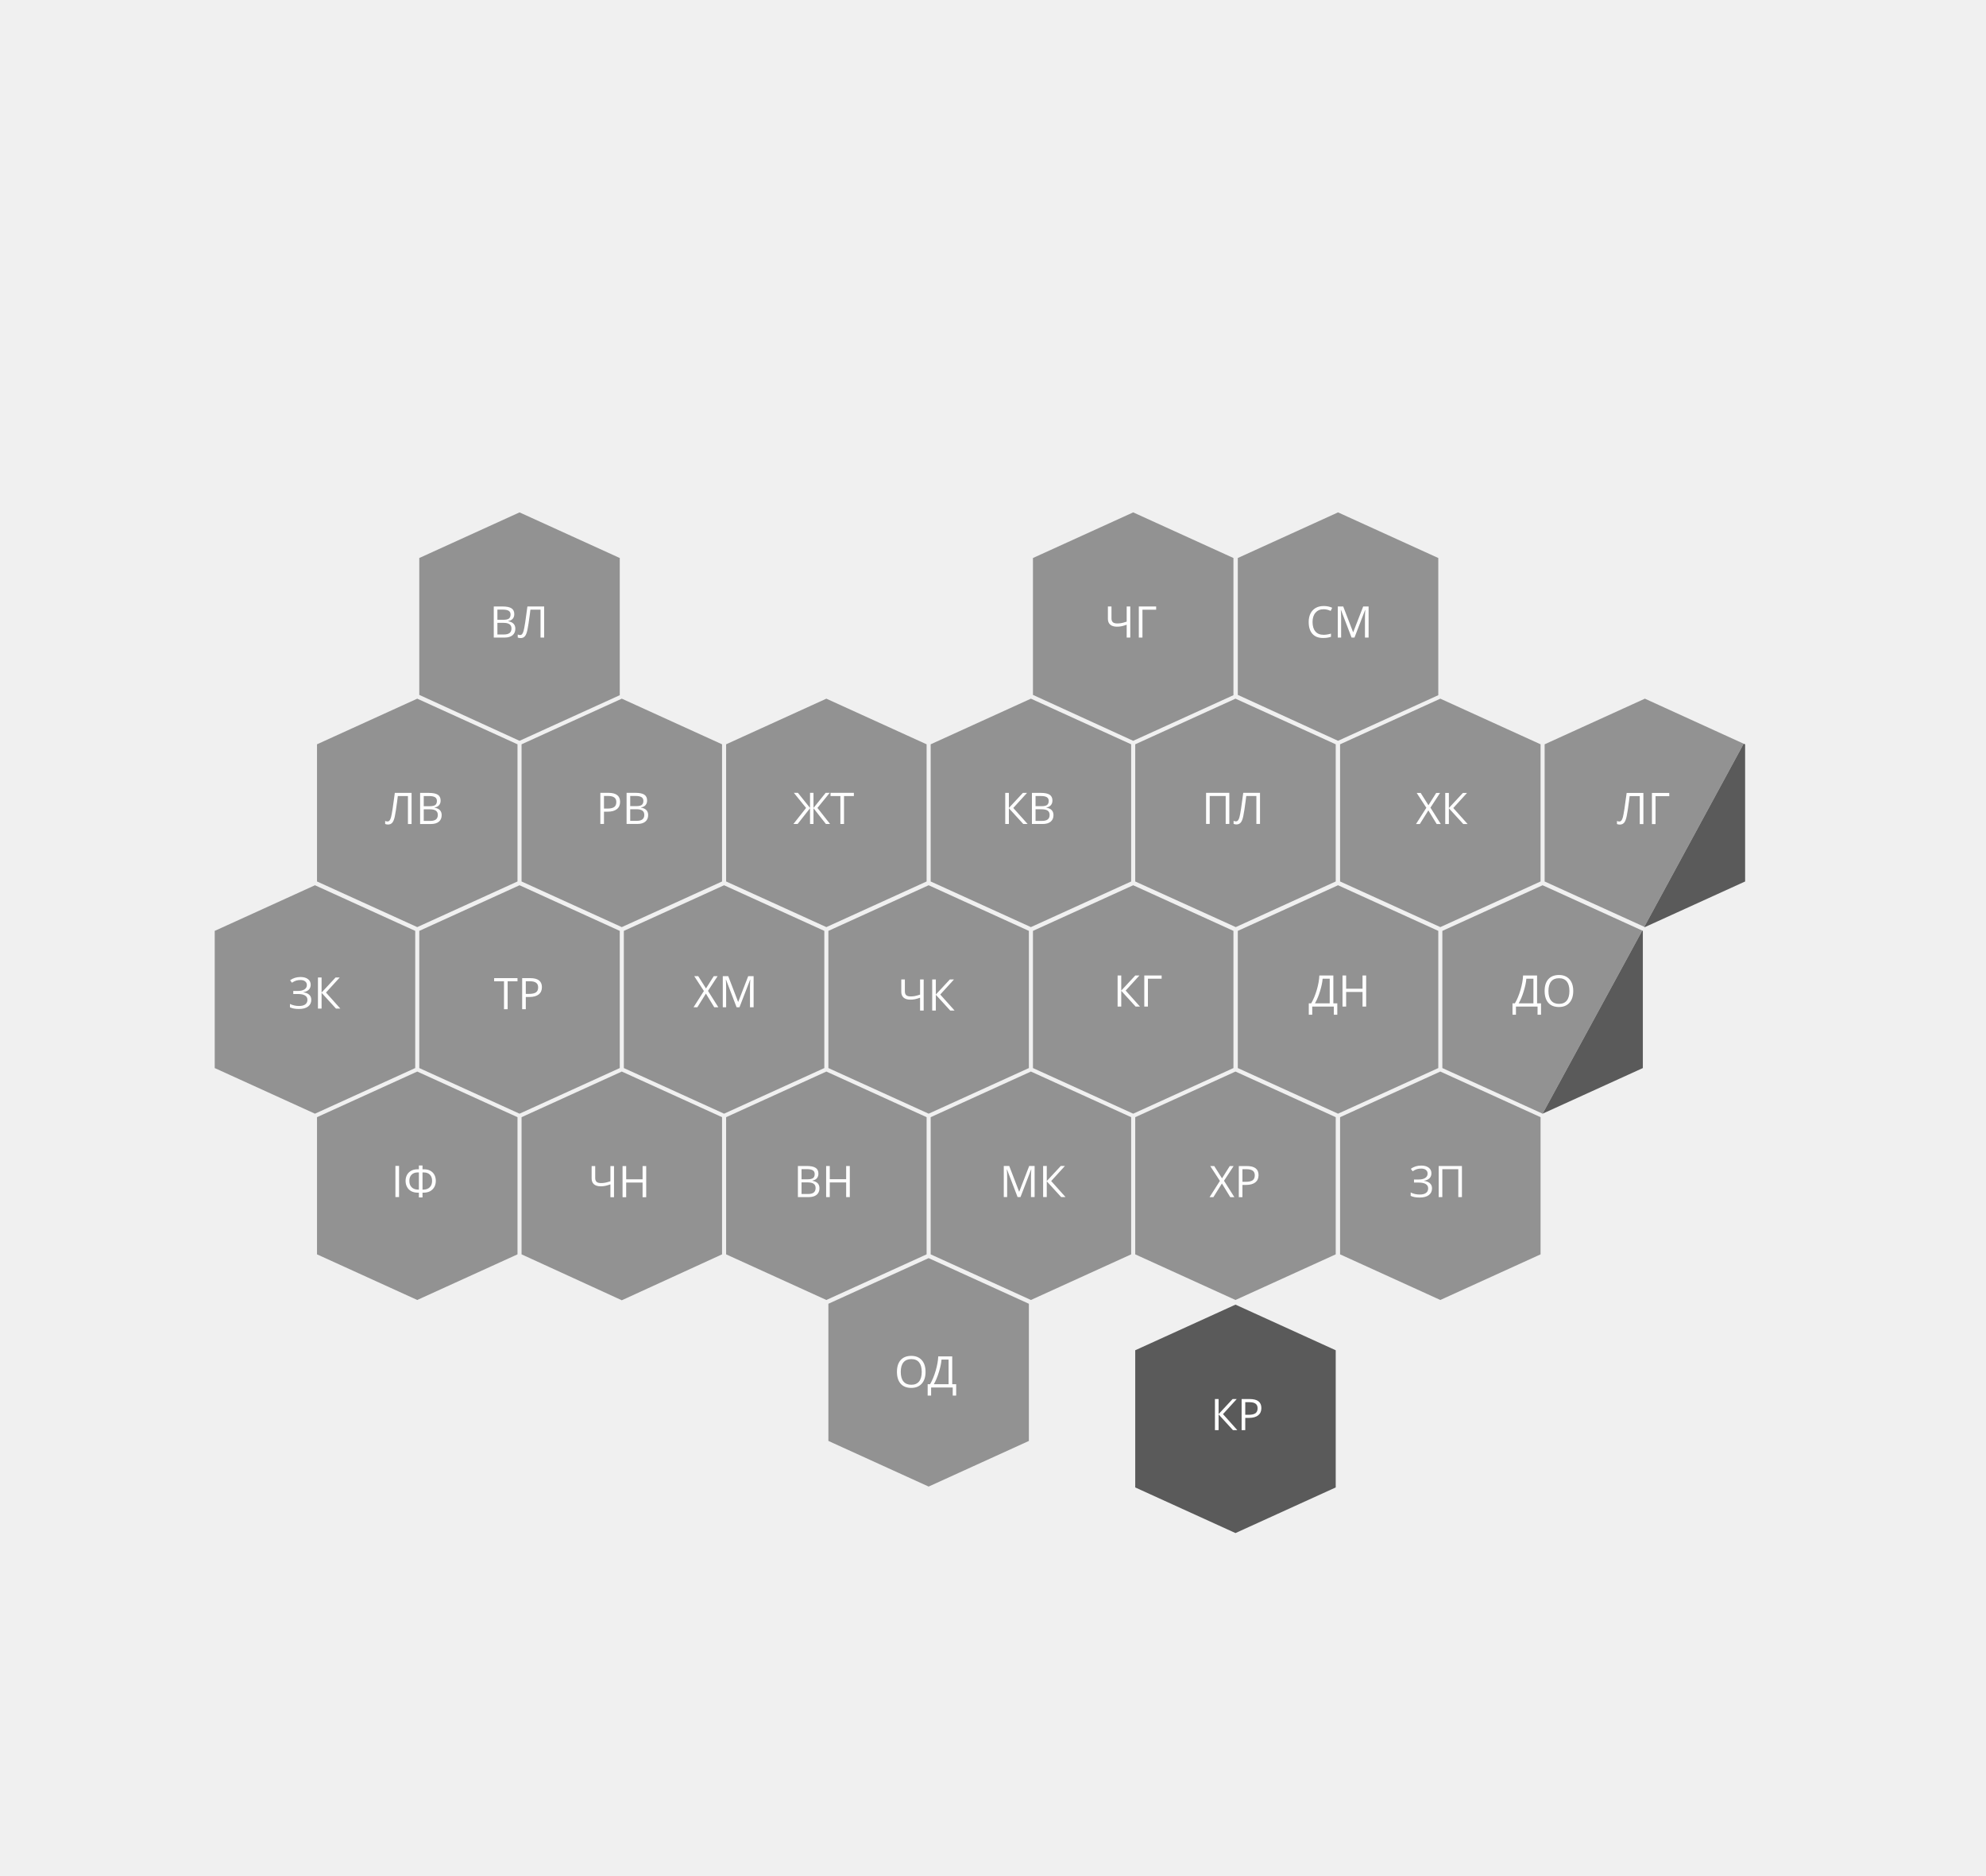
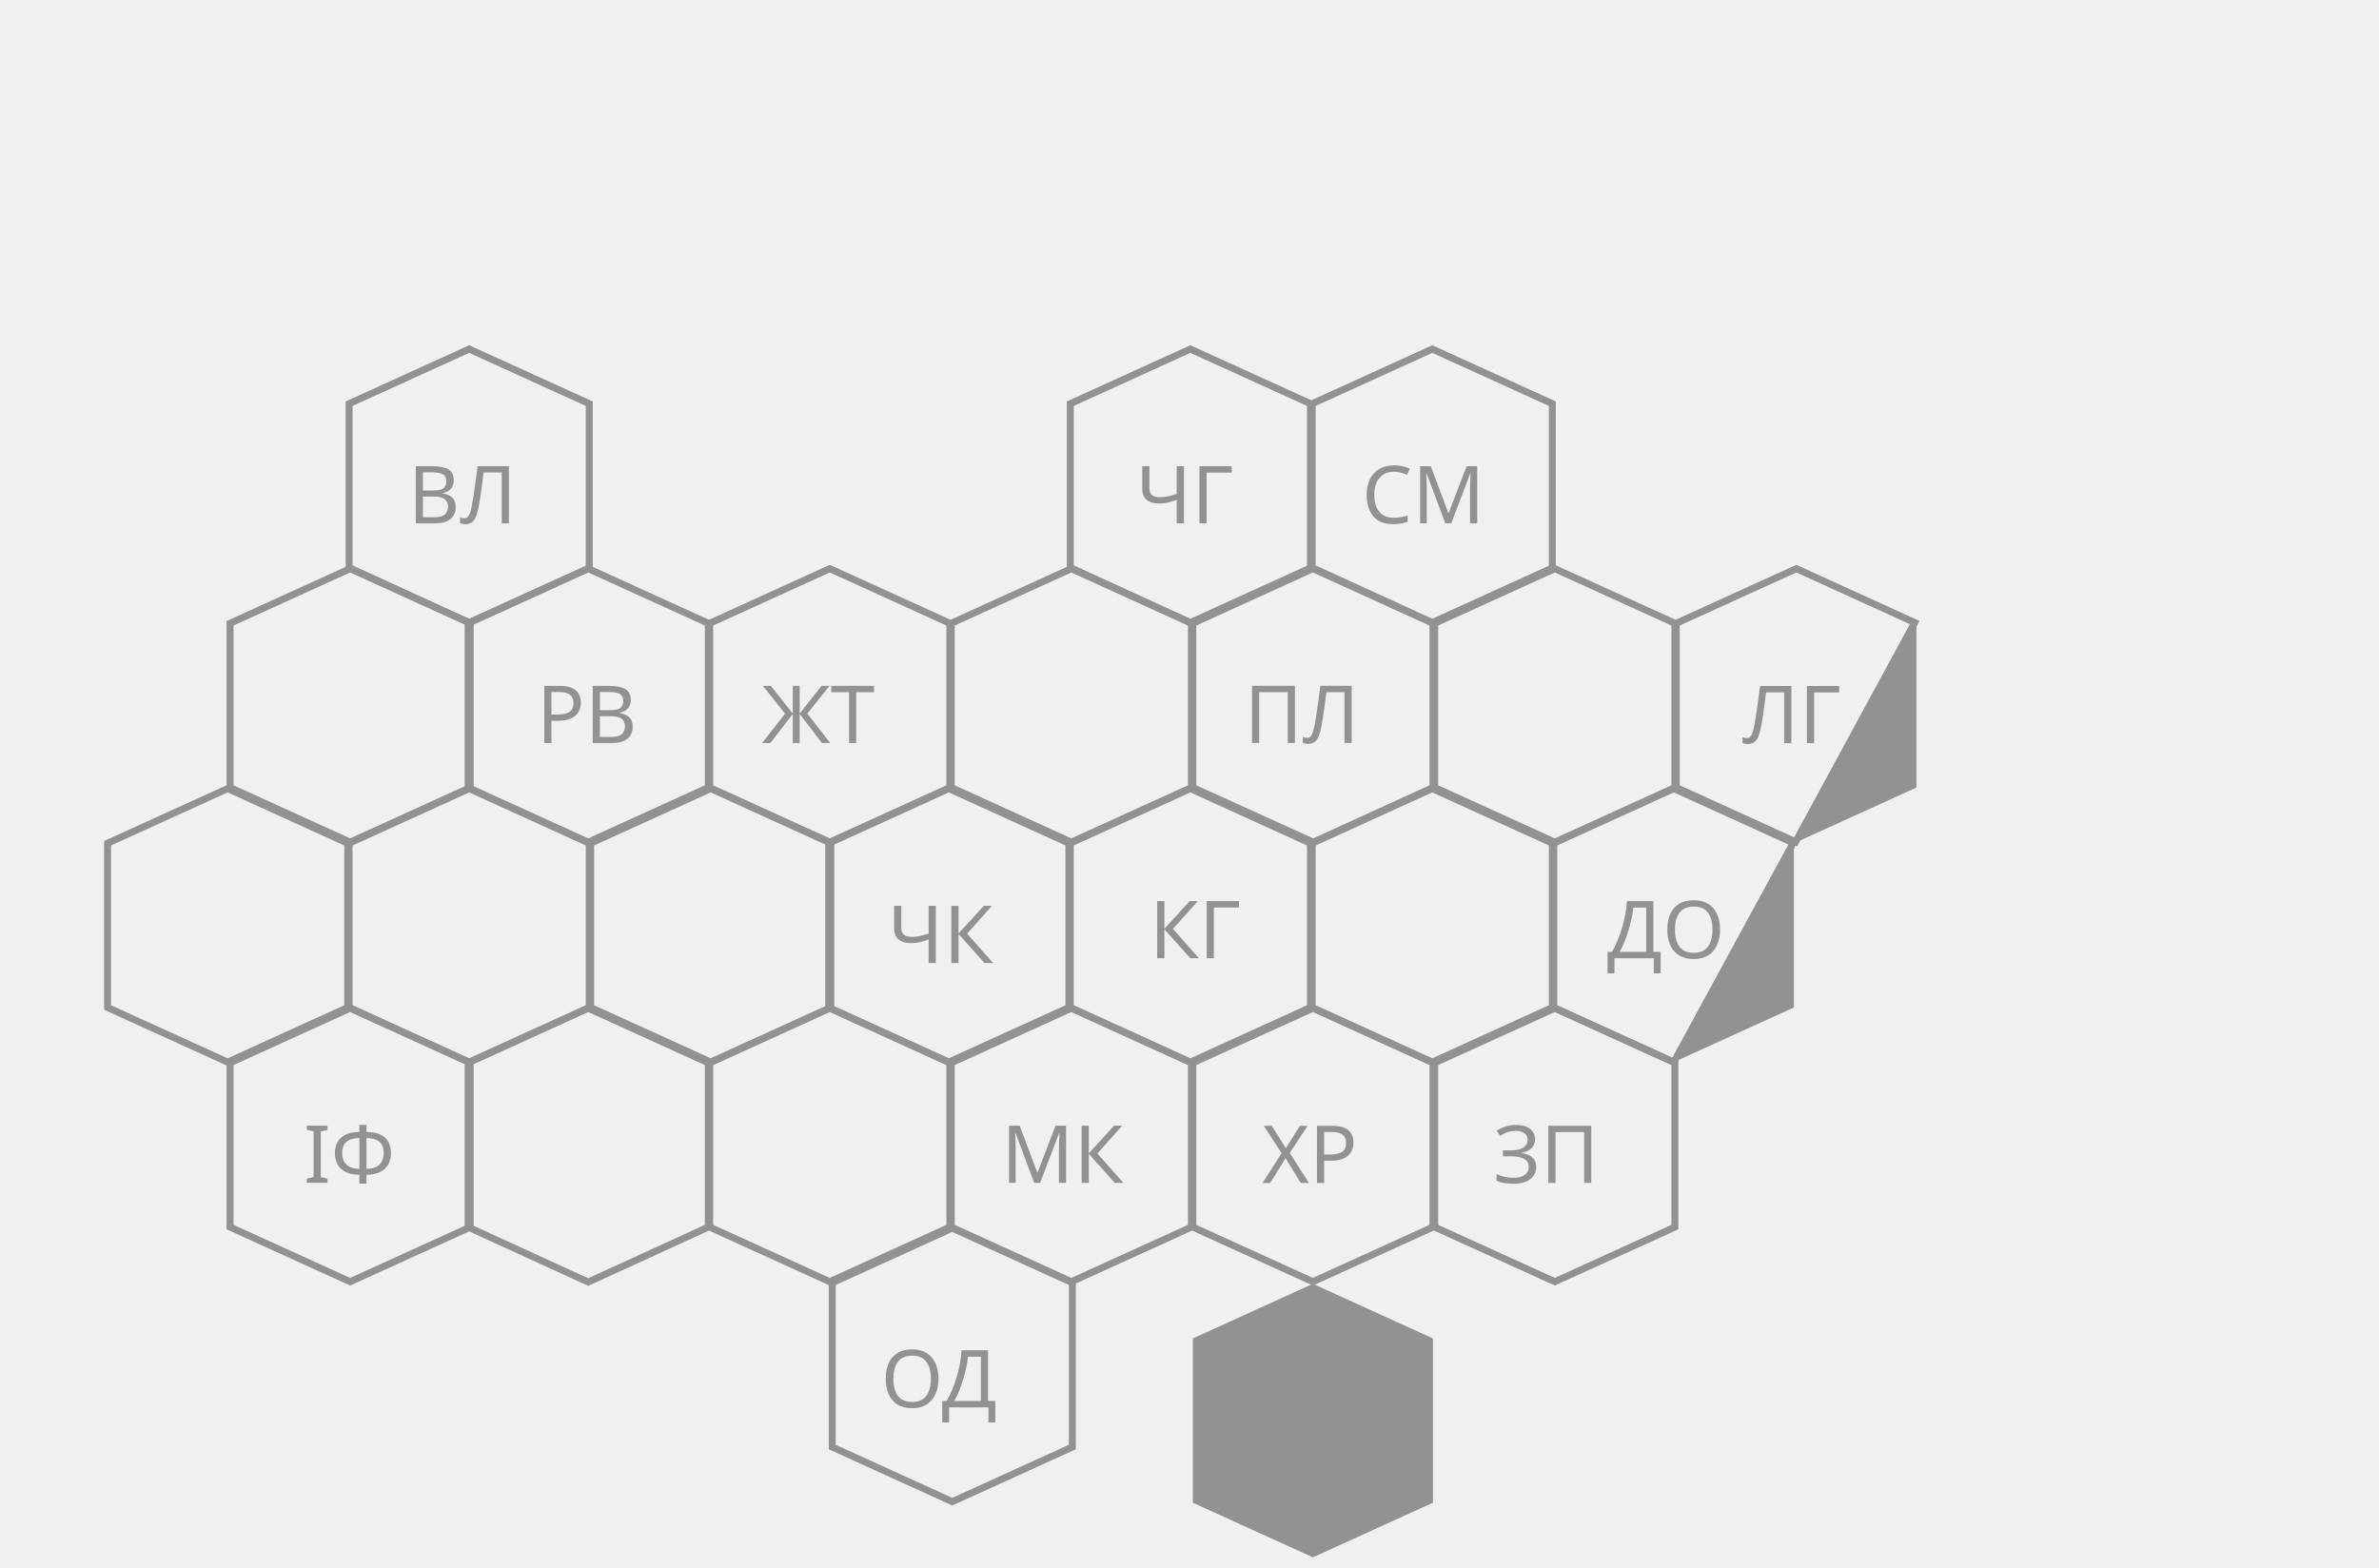
- <svg xmlns="http://www.w3.org/2000/svg" version="1.1" x="0px" y="0px" viewBox="0 0 683.5 645.4" style="enable-background:new 0 0 683.5 645.4;" xml:space="preserve">
+ <svg xmlns="http://www.w3.org/2000/svg" version="1.1" id="Layer_1" x="0px" y="0px" viewBox="0 0 683.5 450.4" height="100%" width="100%">
  <style type="text/css">
- 	.st0{fill:#929292;}
- 	.st1{fill:#5A5A5A;}
- 	.st2{fill:none;}
- 	.st3{fill:#FFFFFF;}
- 	.st4{font-family:'OpenSans';}
- 	.st5{font-size:15px;}
+ 	.st0{fill:none;stroke:#929292;stroke-width:2;stroke-miterlimit:10;}
+ 	.st1{fill:#929292;}
+ 	.st2{font-family:'OpenSans-Semibold';}
+ 	.st3{font-size:23px;}
+ 	.st4{fill:#FFFFFF;}
</style>
-   <g id="hexes">
-     <path class="st0" data="1" d="M144.3,239.1V192l34.5-15.7l34.5,15.7v47.2l-34.5,15.7L144.3,239.1z M144.3,239.1" />
-     <path class="st0" d="M285.1,367.5v-47.2l34.5-15.7l34.5,15.7v47.2l-34.5,15.7L285.1,367.5z M285.1,367.5" />
-     <path class="st0" d="M355.5,367.5v-47.2l34.5-15.7l34.5,15.7v47.2L390,383.2L355.5,367.5z M355.5,367.5" />
-     <path class="st1" d="M390.7,511.8v-47.2l34.5-15.7l34.5,15.7v47.2l-34.5,15.7L390.7,511.8z M390.7,511.8" />
-     <path class="st0" d="M285.1,495.8v-47.2l34.5-15.7l34.5,15.7v47.2l-34.5,15.7L285.1,495.8z M285.1,495.8" />
-     <path class="st0" d="M109.1,431.6v-47.2l34.5-15.7l34.5,15.7v47.2l-34.5,15.7L109.1,431.6z M109.1,431.6" />
-     <path class="st0" d="M179.5,431.6v-47.2l34.5-15.7l34.5,15.7v47.2L214,447.4L179.5,431.6z M179.5,431.6" />
-     <path class="st0" d="M249.9,431.6v-47.2l34.5-15.7l34.5,15.7v47.2l-34.5,15.7L249.9,431.6z M249.9,431.6" />
-     <path class="st0" d="M320.3,431.6v-47.2l34.5-15.7l34.5,15.7v47.2l-34.5,15.7L320.3,431.6z M320.3,431.6" />
-     <path class="st0" d="M390.7,431.6v-47.2l34.5-15.7l34.5,15.7v47.2l-34.5,15.7L390.7,431.6z M390.7,431.6" />
-     <path class="st0" d="M461.2,431.6v-47.2l34.5-15.7l34.5,15.7v47.2l-34.5,15.7L461.2,431.6z M461.2,431.6" />
-     <path class="st0" d="M73.9,367.5v-47.2l34.5-15.7l34.5,15.7v47.2l-34.5,15.7L73.9,367.5z M73.9,367.5" />
-     <path class="st0" d="M144.3,367.5v-47.2l34.5-15.7l34.5,15.7v47.2l-34.5,15.7L144.3,367.5z M144.3,367.5" />
-     <path class="st0" d="M214.7,367.5v-47.2l34.5-15.7l34.5,15.7v47.2l-34.5,15.7L214.7,367.5z M214.7,367.5" />
-     <path class="st0" d="M426,367.5v-47.2l34.5-15.7l34.5,15.7v47.2l-34.5,15.7L426,367.5z M426,367.5" />
-     <polygon class="st0" points="530.9,304.6 496.4,320.3 496.4,367.5 530.9,383.2 565.2,320.2  " />
-     <polygon class="st1" points="565.4,320.3 565.2,320.2 530.9,383.2 565.4,367.5  " />
-     <path class="st0" d="M109.1,303.3v-47.2l34.5-15.7l34.5,15.7v47.2L143.6,319L109.1,303.3z M109.1,303.3" />
-     <path class="st0" d="M179.5,303.3v-47.2l34.5-15.7l34.5,15.7v47.2L214,319L179.5,303.3z M179.5,303.3" />
-     <path class="st0" d="M249.9,303.3v-47.2l34.5-15.7l34.5,15.7v47.2L284.4,319L249.9,303.3z M249.9,303.3" />
-     <path class="st0" d="M320.3,303.3v-47.2l34.5-15.7l34.5,15.7v47.2L354.8,319L320.3,303.3z M320.3,303.3" />
-     <path class="st0" d="M390.7,303.3v-47.2l34.5-15.7l34.5,15.7v47.2L425.3,319L390.7,303.3z M390.7,303.3" />
-     <path class="st0" d="M461.2,303.3v-47.2l34.5-15.7l34.5,15.7v47.2L495.7,319L461.2,303.3z M461.2,303.3" />
-     <polygon class="st0" points="566.1,240.4 531.6,256.1 531.6,303.3 565.9,318.9 600.1,255.9  " />
-     <polygon class="st1" points="600.6,303.3 600.6,256.1 600.1,255.9 565.9,318.9 566.1,319  " />
-     <path class="st0" d="M355.5,239.1V192l34.5-15.7l34.5,15.7v47.2L390,254.9L355.5,239.1z M355.5,239.1" />
-     <path class="st0" d="M426,239.1V192l34.5-15.7L495,192v47.2l-34.5,15.7L426,239.1z M426,239.1" />
-   </g>
-   <g id="abbreviations">
-     <rect x="160.2" y="208" class="st2" width="37.2" height="15.1" />
-     <text transform="matrix(1 0 0 1 168.4666 219.3791)" class="st3 st4 st5">ВЛ</text>
-     <rect x="124.3" y="400.5" class="st2" width="37.2" height="15.1" />
-     <text transform="matrix(1 0 0 1 134.6181 411.8792)" class="st3 st4 st5">ІФ</text>
-     <rect x="231.3" y="335.2" class="st2" width="37.2" height="15.1" />
-     <text transform="matrix(1 0 0 1 238.6277 346.5786)" class="st3 st4 st5">ХМ</text>
-     <rect x="89.8" y="335.6" class="st2" width="37.2" height="15.1" />
-     <text transform="matrix(1 0 0 1 99.242 347.0324)" class="st3 st4 st5">ЗК</text>
-     <rect x="335.5" y="272.1" class="st2" width="37.2" height="15.1" />
-     <text transform="matrix(1 0 0 1 344.4945 283.5194)" class="st3 st4 st5">КВ</text>
-     <rect x="196.1" y="272.1" class="st2" width="37.2" height="15.1" />
-     <text transform="matrix(1 0 0 1 205.1458 283.5022)" class="st3 st4 st5">РВ</text>
-     <rect x="124.3" y="272.1" class="st2" width="37.2" height="15.1" />
-     <text transform="matrix(1 0 0 1 132.5526 283.528)" class="st3 st4 st5">ЛВ</text>
-     <rect x="160.2" y="335.9" class="st2" width="37.2" height="15.1" />
-     <text transform="matrix(1 0 0 1 169.9422 347.2593)" class="st3 st4 st5">ТР</text>
-     <rect x="442.6" y="208" class="st2" width="37.2" height="15.1" />
-     <text transform="matrix(1 0 0 1 449.4753 219.3791)" class="st3 st4 st5">СМ</text>
-     <rect x="370.7" y="208" class="st2" width="37.2" height="15.1" />
-     <text transform="matrix(1 0 0 1 380.0424 219.3791)" class="st3 st4 st5">ЧГ</text>
-     <rect x="442.6" y="335" class="st2" width="37.2" height="15.1" />
-     <text transform="matrix(1 0 0 1 450.321 346.3517)" class="st3 st4 st5">ДН</text>
-     <rect x="513" y="335" class="st2" width="37.2" height="15.1" />
-     <text transform="matrix(1 0 0 1 520.4314 346.3517)" class="st3 st4 st5">ДО</text>
-     <rect x="476.4" y="400.5" class="st2" width="37.2" height="15.1" />
-     <text transform="matrix(1 0 0 1 484.9531 411.9113)" class="st3 st4 st5">ЗП</text>
-     <rect x="406.6" y="400.5" class="st2" width="37.2" height="15.1" />
-     <text transform="matrix(1 0 0 1 416.2215 411.9221)" class="st3 st4 st5">ХР</text>
-     <rect x="300.3" y="466" class="st2" width="37.2" height="15.1" />
-     <text transform="matrix(1 0 0 1 307.7714 477.4067)" class="st3 st4 st5">ОД</text>
-     <rect x="194.7" y="400.5" class="st2" width="37.2" height="15.1" />
-     <text transform="matrix(1 0 0 1 202.3661 411.9328)" class="st3 st4 st5">ЧН</text>
-     <rect x="407.4" y="480.7" class="st2" width="37.2" height="15.1" />
-     <text transform="matrix(1 0 0 1 416.6667 492.0882)" class="st3 st4 st5">КР</text>
-     <rect x="265.1" y="272.1" class="st2" width="37.2" height="15.1" />
-     <text transform="matrix(1 0 0 1 273.0478 283.5108)" class="st3 st4 st5">ЖТ</text>
-     <rect x="405.9" y="272.1" class="st2" width="37.2" height="15.1" />
-     <text transform="matrix(1 0 0 1 413.6122 283.4936)" class="st3 st4 st5">ПЛ</text>
-     <rect x="477.8" y="272.1" class="st2" width="37.2" height="15.1" />
-     <text transform="matrix(1 0 0 1 487.2673 283.5366)" class="st3 st4 st5">ХК</text>
-     <rect x="547.3" y="272.1" class="st2" width="37.2" height="15.1" />
-     <text transform="matrix(1 0 0 1 556.4949 283.5452)" class="st3 st4 st5">ЛГ</text>
-     <rect x="300.3" y="336.3" class="st2" width="37.2" height="15.1" />
-     <text transform="matrix(1 0 0 1 308.9359 347.7132)" class="st3 st4 st5">ЧК</text>
-     <rect x="373.2" y="335" class="st2" width="37.2" height="15.1" />
-     <text transform="matrix(1 0 0 1 383.169 346.3517)" class="st3 st4 st5">КГ</text>
-     <rect x="336.9" y="400.5" class="st2" width="37.2" height="15.1" />
-     <text transform="matrix(1 0 0 1 343.9929 411.8899)" class="st3 st4 st5">МК</text>
-     <rect x="265.1" y="400.5" class="st2" width="37.2" height="15.1" />
-     <text transform="matrix(1 0 0 1 273.1357 411.9006)" class="st3 st4 st5">ВН</text>
+   <g transform="translate(-50,-80)">
+     <path class="st0" d="M150.3,243.1V196l34.5-15.7l34.5,15.7v47.2l-34.5,15.7L150.3,243.1z" />
+     <path class="st0" d="M288.1,369.5v-47.2l34.5-15.7l34.5,15.7v47.2l-34.5,15.7L288.1,369.5z" />
+     <path class="st0" d="M357.5,369.5v-47.2l34.5-15.7l34.5,15.7v47.2L392,385.2L357.5,369.5z" />
+     <path class="st1" d="M392.7,511.8v-47.2l34.5-15.7l34.5,15.7v47.2l-34.5,15.7L392.7,511.8z" />
+     <path class="st0" d="M289.1,495.8v-47.2l34.5-15.7l34.5,15.7v47.2l-34.5,15.7L289.1,495.8z" />
+     <path class="st0" d="M116.1,432.6v-47.2l34.5-15.7l34.5,15.7v47.2l-34.5,15.7L116.1,432.6z" />
+     <path class="st0" d="M184.5,432.6v-47.2l34.5-15.7l34.5,15.7v47.2L219,448.4L184.5,432.6z" />
+     <path class="st0" d="M253.9,432.6v-47.2l34.5-15.7l34.5,15.7v47.2l-34.5,15.7L253.9,432.6z" />
+     <path class="st0" d="M323.3,432.6v-47.2l34.5-15.7l34.5,15.7v47.2l-34.5,15.7L323.3,432.6z" />
+     <path class="st0" d="M392.7,432.6v-47.2l34.5-15.7l34.5,15.7v47.2l-34.5,15.7L392.7,432.6z" />
+     <path class="st0" d="M462.2,432.6v-47.2l34.5-15.7l34.5,15.7v47.2l-34.5,15.7L462.2,432.6z" />
+     <path class="st0" d="M80.9,369.5v-47.2l34.5-15.7l34.5,15.7v47.2l-34.5,15.7L80.9,369.5z" />
+     <path class="st0" d="M150.3,369.5v-47.2l34.5-15.7l34.5,15.7v47.2l-34.5,15.7L150.3,369.5z" />
+     <path class="st0" d="M219.7,369.5v-47.2l34.5-15.7l34.5,15.7v47.2l-34.5,15.7L219.7,369.5z" />
+     <path class="st0" d="M427,369.5v-47.2l34.5-15.7l34.5,15.7v47.2l-34.5,15.7L427,369.5z" />
+     <polygon class="st0" points="530.9,306.6 496.4,322.3 496.4,369.5 530.9,385.2 565.2,322.2 " />
+     <polygon class="st1" points="565.4,322.3 565.2,322.2 530.9,385.2 565.4,369.5 " />
+     <path class="st0" d="M116.1,306.3v-47.2l34.5-15.7l34.5,15.7v47.2L150.6,322L116.1,306.3z" />
+     <path class="st0" d="M184.5,306.3v-47.2l34.5-15.7l34.5,15.7v47.2L219,322L184.5,306.3z" />
+     <path class="st0" d="M253.9,306.3v-47.2l34.5-15.7l34.5,15.7v47.2L288.4,322L253.9,306.3z" />
+     <path class="st0" d="M323.3,306.3v-47.2l34.5-15.7l34.5,15.7v47.2L357.8,322L323.3,306.3z" />
+     <path class="st0" d="M392.7,306.3v-47.2l34.5-15.7l34.5,15.7v47.2L427.3,322L392.7,306.3z" />
+     <path class="st0" d="M462.2,306.3v-47.2l34.5-15.7l34.5,15.7v47.2L496.7,322L462.2,306.3z" />
+     <polygon class="st0" points="566.1,243.4 531.6,259.1 531.6,306.3 565.9,321.9 600.1,258.9 " />
+     <polygon class="st1" points="600.6,306.3 600.6,259.1 600.1,258.9 565.9,321.9 566.1,322 " />
+     <path class="st0" d="M357.5,243.1V196l34.5-15.7l34.5,15.7v47.2L392,258.9L357.5,243.1z" />
+     <path class="st0" d="M427,243.1V196l34.5-15.7L496,196v47.2l-34.5,15.7L427,243.1z" />
+     <text transform="matrix(1 0 0 1 167.2137 230.3791)" class="st1 st2 st3">ВЛ</text>
+     <text transform="matrix(1 0 0 1 137.2402 419.8792)" class="st1 st2 st3">ІФ</text>
+     <text transform="matrix(1 0 0 1 234.5276 355.5786)" class="st1 st2 st3" />
+     <text transform="matrix(1 0 0 1 100.4661 356.0324)" class="st1 st2 st3" />
+     <text transform="matrix(1 0 0 1 341.1849 293.5194)" class="st1 st2 st3" />
+     <text transform="matrix(1 0 0 1 204.1453 293.5022)" class="st1 st2 st3">РВ</text>
+     <text transform="matrix(1 0 0 1 132.2997 293.528)" class="st1 st2 st3" />
+     <text transform="matrix(1 0 0 1 171.0252 356.2593)" class="st1 st2 st3" />
+     <text transform="matrix(1 0 0 1 441.2405 230.3791)" class="st1 st2 st3">СМ</text>
+     <text transform="matrix(1 0 0 1 376.3226 230.3791)" class="st1 st2 st3">ЧГ</text>
+     <text transform="matrix(1 0 0 1 443.0349 355.3517)" class="st1 st2 st3" />
+     <text transform="matrix(1 0 0 1 511.7302 355.3517)" class="st1 st2 st3">ДО</text>
+     <text transform="matrix(1 0 0 1 479.0879 419.9113)" class="st1 st2 st3">ЗП</text>
+     <text transform="matrix(1 0 0 1 412.659 419.9221)" class="st1 st2 st3">ХР</text>
+     <text transform="matrix(1 0 0 1 303.0702 484.4067)" class="st1 st2 st3">ОД</text>
+     <text transform="matrix(1 0 0 1 199.2206 419.9328)" class="st1 st2 st3" />
+     <text transform="matrix(1 0 0 1 412.8737 499.0882)" class="st4 st2 st3" />
+     <text transform="matrix(1 0 0 1 268.936 293.5108)" class="st1 st2 st3">ЖТ</text>
+     <text transform="matrix(1 0 0 1 407.4779 293.4936)" class="st1 st2 st3">ПЛ</text>
+     <text transform="matrix(1 0 0 1 482.3962 293.5366)" class="st1 st2 st3" />
+     <text transform="matrix(1 0 0 1 550.6238 293.5452)" class="st1 st2 st3">ЛГ</text>
+     <text transform="matrix(1 0 0 1 305.0424 356.7132)" class="st1 st2 st3">ЧК</text>
+     <text transform="matrix(1 0 0 1 380.2413 355.3517)" class="st1 st2 st3">КГ</text>
+     <text transform="matrix(1 0 0 1 337.6628 419.8899)" class="st1 st2 st3">МК</text>
+     <text transform="matrix(1 0 0 1 269.5742 419.9006)" class="st1 st2 st3" />
  </g>
</svg>
